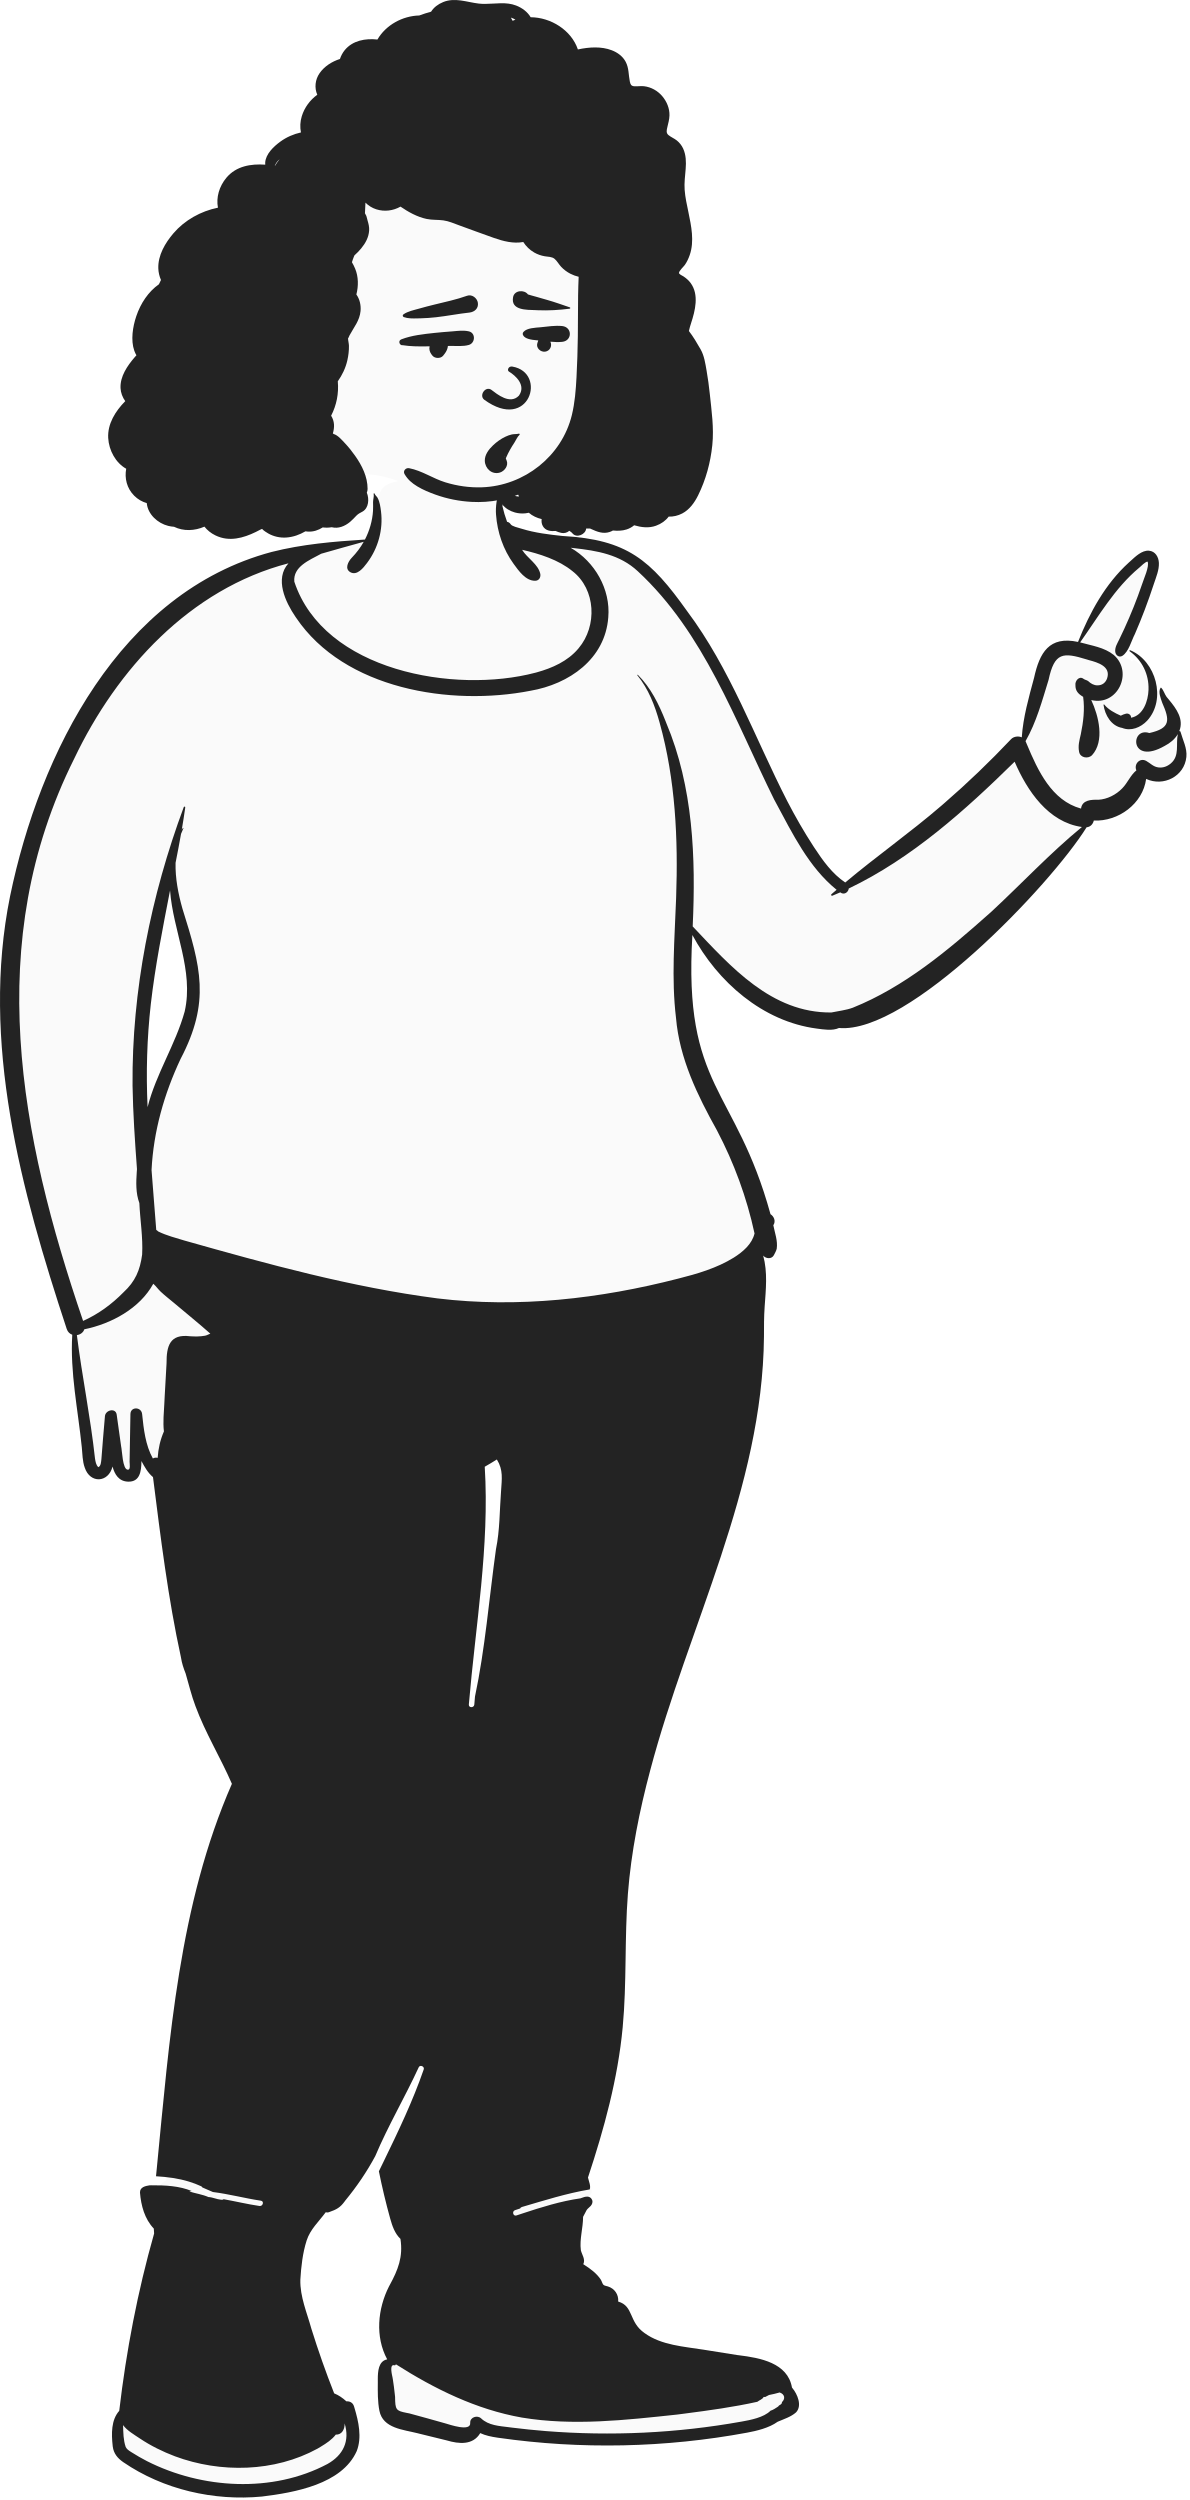
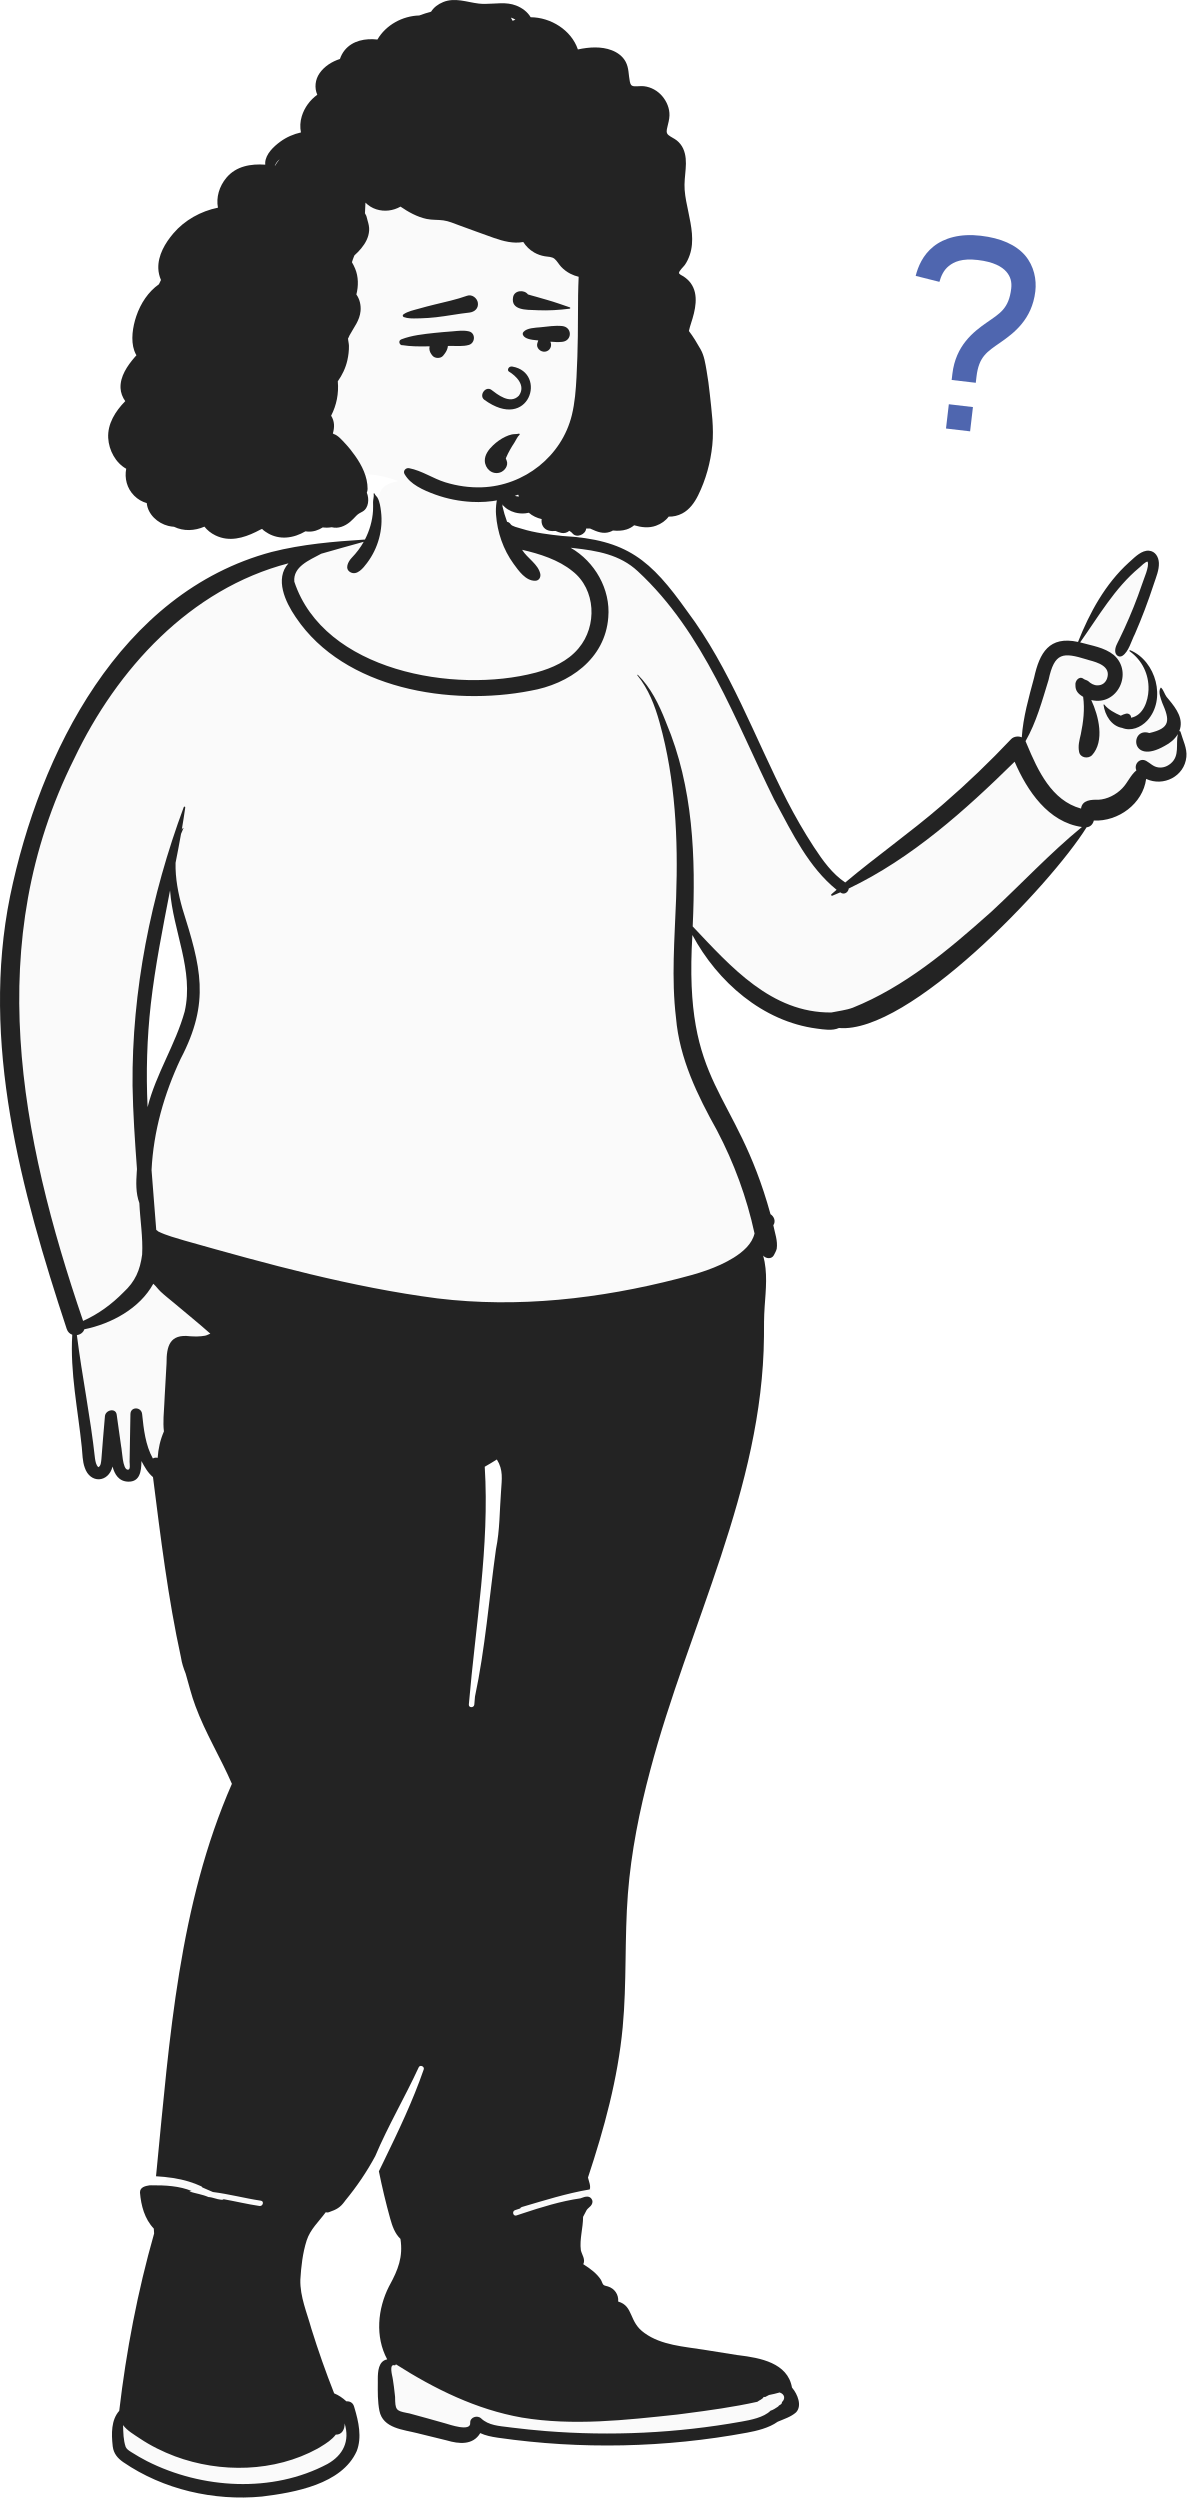
<svg xmlns="http://www.w3.org/2000/svg" width="286" height="601" viewBox="0 0 286 601" fill="none">
  <path fill-rule="evenodd" clip-rule="evenodd" d="M121.647 357.803C121.404 366.617 119.982 375.402 118.913 384.166C118.057 392.828 116.443 401.572 115.147 410.074C115.095 411.56 113.055 412.282 112.069 411.177C112.094 391.849 117.249 372.017 115.423 352.285C116.895 351.461 118.393 350.551 119.822 349.641C121.75 352.189 121.963 355.132 121.647 357.803ZM45.496 243.85C43.291 251.877 38.62 258.796 36.574 266.835L34.414 266.619C33.351 248.887 36.339 231.465 39.829 214.329L42 214.458C42.766 224.333 47.801 233.687 45.496 243.85ZM283.351 178.536C283.233 178.206 283.114 177.869 283.002 177.528L281.738 177.799C284.094 173.323 281.897 171.851 279.231 168.151L278.94 168.823L277.915 166.575C277.711 166.004 277.503 165.519 276.94 165.306C276.391 162.509 274.755 159.948 272.577 158.557L272.16 159.027C271.297 158.27 270.256 157.982 269.265 157.632C271.392 154.413 272.76 150.236 274.194 146.785C275.362 143.16 277.187 139.641 277.53 135.966C277.254 132.433 273.924 134.728 272.3 136.49C267.339 140.852 263.066 147.761 259.864 156.151C254.366 154.716 251.212 156.23 249.684 163.762C248.278 168.879 246.841 174.128 246.651 179.433C245.913 179.179 244.604 178.224 243.896 178.973C231.676 192.378 217.247 202.706 203.292 214.009C192.747 206.232 187.259 190.844 181.46 179.293C171.342 159.467 161.224 130.441 135.2 130.544C131.751 130.183 128.382 129.77 125.127 128.765C123.866 128.422 122.307 128.008 121.879 127.241C121.108 124.768 120.962 122.092 119.606 119.824C115.886 113.761 107.825 113.284 101.509 114.601C90.785 116.593 91.055 115.43 90.281 126.739C90.049 129.423 87.973 129.808 85.758 130.363C83.242 131.159 80.68 131.808 78.094 132.332C78.363 132.256 78.631 132.181 78.899 132.105C36.928 132.772 9.061 181.584 3.532 216.117C-2.889 251.446 5.416 290.765 18.546 320.438C17.983 331.245 20.097 342.1 21.436 352.751C22.276 355.415 25.185 355.675 26.017 352.588L27.042 348.525L28.139 352.569C28.835 355.072 29.954 355.369 30.96 355.386C32.208 355.386 32.892 354.769 32.933 351.516L35.001 351.018C35.797 352.539 36.589 353.885 37.84 354.821C40.358 373.167 41.938 392.242 48.047 409.994C50.484 416.582 54.225 422.564 56.973 429.027C44.017 458.345 41.846 490.833 38.735 522.223C38.985 522.243 40.271 522.356 40.545 522.379L39.836 524.27C38.867 524.681 38.297 525.546 38.004 526.505C37.35 526.451 34.624 526.471 34.776 527.097C35.091 530.785 36.123 533.416 38.077 535.337C38.104 535.928 38.14 536.531 38.186 537.091C34.309 550.655 31.467 565.115 29.741 580.026C27.546 582.143 26.997 589.107 30.27 590.965C39.307 597.203 51.446 600.165 62.875 599.04C75.244 597.867 89.996 592.926 84.076 578.783C84 578.344 83.399 578.323 82.925 578.419C81.877 577.399 80.74 576.627 79.51 576.194C77.067 570.077 74.87 563.662 72.953 557.258C72.019 554.317 71.054 551.275 71.133 548.05C71.596 540.13 72.409 536.856 77.899 530.617C81.297 532.255 87.774 520.392 89.259 517.902C92.381 510.535 96.361 503.837 99.695 496.61C100.21 495.389 102.01 495.363 102.714 496.421C103.031 496.866 103.11 497.418 102.932 497.933C100.028 506.333 96.074 514.353 92.26 522.189C93.56 526.74 94.073 534.342 97.323 537.728C99.091 549.52 86.994 554.923 94.789 568C92.151 568.182 91.905 569.239 91.951 572.451C91.942 574.757 91.882 577.178 92.316 579.333C92.842 581.982 95.28 582.692 98.94 583.473C101.907 584.131 104.763 584.882 107.706 585.592C110.683 586.584 113.819 586.503 115.043 583.485C129.785 588.493 172.281 587.92 186.337 581.283C190.218 579.726 192.956 578.845 189.391 574.46C187.429 561.944 155.392 570.893 150.867 557.165C150.221 555.383 149.288 554.446 147.473 554.121C147.75 552.705 147.38 551.131 145.808 550.724C145.335 550.582 144.83 550.545 144.343 550.099C143.134 547.601 141.15 546.086 138.839 544.757C139.783 543.396 139.02 542.762 138.595 541.239C138.164 538.324 139.155 535.531 139.104 532.699C139.635 531.806 140.045 530.554 140.895 529.935C141.683 529.378 141.193 529.136 140.886 528.521C141.12 528.314 141.65 527.841 141.89 527.652C142.81 526.637 141.845 525.157 140.665 525.044C140.52 524.554 140.347 523.986 140.237 523.501C143.501 513.665 147.353 500.894 148.631 487.362C149.869 465.717 148.708 447.47 155.287 425.474C164.483 390.646 182.348 357.962 182.589 321.106C182.282 314.997 183.972 308.492 182.44 302.496L184.342 301.504C184.616 301.82 185.111 301.812 185.21 301.382C186.458 299.351 185.059 296.917 184.772 294.693C185.425 293.993 185.099 293.354 184.311 292.972C175.86 263.069 161.725 258.701 165.616 221.323C171.965 234.807 186.029 248.456 201.531 246.45C217.147 248.789 253.576 210.657 260.611 198.331C261.901 198.431 261.917 197.504 262.113 196.631C268.539 197.389 274.554 192.333 274.673 186.148C280.312 189.652 286.338 184.648 283.351 178.536Z" fill="#FAFAFA" />
  <path fill-rule="evenodd" clip-rule="evenodd" d="M238.405 219.103L237.8 219.643C227.901 228.465 217.4 237.271 205.007 242.256C203.328 242.869 201.579 243.035 199.854 243.4C185.44 243.543 175.652 232.358 166.524 222.713C167.288 206.209 166.656 189.168 160.148 173.745L159.993 173.348C158.4 169.314 156.454 165.314 153.341 162.231C153.264 162.157 153.159 162.269 153.225 162.348C155.881 165.608 157.428 169.591 158.539 173.609L158.595 173.813C162.382 187.419 163.041 201.695 162.543 215.748L162.527 216.174C162.187 225.669 161.369 235.215 162.51 244.691C163.342 254.471 167.661 263.314 172.366 271.761C176.466 279.562 179.531 287.902 181.389 296.521C180.792 299.064 178.627 300.929 176.377 302.345C172.311 304.861 167.599 306.238 162.997 307.391C144.167 312.233 124.555 314.481 105.182 312.137C84.514 309.449 64.342 303.886 44.326 298.223C42.267 297.59 39.983 297.018 38.016 296.033C37.885 295.889 37.729 295.766 37.56 295.665C37.22 290.854 36.77 286.086 36.434 281.287C36.887 271.992 39.465 262.952 43.415 254.558C50.633 240.795 48.249 232.425 43.849 218.403C42.838 214.834 42.116 211.101 42.206 207.423C42.667 205.106 43.112 202.787 43.523 200.461C43.694 200.016 43.88 199.574 44.089 199.135C44.128 199.052 44.016 198.986 43.964 199.063C43.871 199.194 43.784 199.328 43.696 199.464C44.001 197.69 44.284 195.913 44.532 194.132C44.565 193.898 44.262 193.806 44.174 194.034C36.265 215.342 31.674 238.182 31.863 260.952C31.975 267.657 32.436 274.359 32.927 281.048L32.882 281.693C32.707 284.224 32.616 286.804 33.5 289.215C33.688 293.352 34.389 297.44 34.172 301.589C33.661 305.378 32.52 308.059 29.679 310.679C26.866 313.54 23.646 315.908 19.977 317.55C4.727 272.9 -4.209 226.519 17.846 182.369C28.082 160.873 45.702 141.561 69.35 135.418C65.98 139.146 68.607 144.723 71.03 148.278L71.178 148.493C82.783 165.707 108.337 169.808 127.503 166.064C136.787 164.469 145.492 158.452 146.233 148.39C146.808 141.65 142.976 135.003 137.183 131.683L137.888 131.76C143.527 132.387 149.002 133.292 153.33 137.331C169.281 152.105 176.681 173.147 186.103 192.196L186.478 192.889C190.514 200.381 194.413 208.472 201.118 213.905L199.865 214.975C199.707 215.111 199.876 215.419 200.076 215.337C200.721 215.076 201.362 214.801 202 214.523C202.901 215.245 203.936 214.514 204.043 213.596C219.206 206.33 232.021 194.806 243.916 183.115C246.919 190.078 251.984 197.672 260.092 198.81C252.437 205.097 245.663 212.366 238.405 219.103ZM116.532 352.604C117.517 352.043 118.488 351.461 119.447 350.857C121.029 353.392 120.627 355.62 120.457 358.419C120.095 363.089 120.175 367.84 119.23 372.437C117.59 384.167 116.62 396.424 114.186 407.854C114.131 408.493 114.075 409.132 114.025 409.771C113.96 410.612 112.643 410.616 112.709 409.771C114.312 390.796 117.714 371.71 116.532 352.604ZM125.457 581.184C137.81 583.237 150.42 581.781 162.778 580.462L164.592 580.226C170.441 579.465 176.324 578.665 182.07 577.388C182.554 576.987 183.3 576.81 183.59 576.217L183.945 576.242C184.245 576.072 184.55 575.912 184.86 575.762C185.763 575.6 186.498 575.404 187.43 575.148C188.695 575.578 188.827 576.692 187.969 577.48C188.054 577.882 187.574 578.112 187.26 578.29C187.209 578.391 187.131 578.488 187.014 578.57C186.45 578.927 185.881 579.352 185.236 579.529C183.66 581.17 180.274 581.794 178.409 582.126L178.225 582.159C162.727 584.936 146.872 585.682 131.179 584.428C128.473 584.21 125.769 583.934 123.076 583.597L122.341 583.503C120.015 583.202 117.45 583.086 115.661 581.382C114.771 580.534 112.986 581.069 113.036 582.416L113.039 582.469C113.195 584.682 108.026 582.851 107.003 582.565L106.973 582.557C104.111 581.779 101.267 580.921 98.397 580.18L97.693 580.044C95.199 579.548 95.005 579.297 94.978 576.203L94.885 575.362C94.76 574.241 94.625 573.124 94.444 572.011L94.374 571.594C94.293 571.126 93.499 568.232 94.822 568.616C94.989 568.665 95.151 568.531 95.16 568.368C104.458 574.297 114.52 579.258 125.457 581.184ZM76.346 588.646L77.135 588.172C78.457 587.372 79.784 586.503 80.722 585.286C82.268 585.345 82.905 583.886 82.846 582.585C84.144 586.814 82.534 590.199 78.729 592.34C65.473 599.385 48.513 598.348 35.317 591.648C34.051 590.994 32.813 590.284 31.613 589.518L31.343 589.346C30.893 589.057 30.457 588.747 30.217 588.251C29.64 586.556 29.648 584.885 29.585 582.996C30.585 584.346 32.244 585.281 33.623 586.211C36.254 587.974 39.105 589.373 42.061 590.495C53.007 594.567 66.008 594.319 76.346 588.646ZM36.254 241.377C37.311 232.188 39.123 223.127 40.878 214.055C41.592 223.805 46.646 233.299 44.398 243.163C42.201 251.102 37.493 258.146 35.482 266.155C35.091 257.883 35.331 249.607 36.254 241.377ZM49.281 321.105C48.092 321.323 46.869 321.318 45.666 321.233C40.792 320.641 40.021 323.597 40.038 327.731C39.889 330.402 39.726 333.074 39.587 335.747L39.507 337.351C39.406 339.488 39.138 341.877 39.406 344.111C38.523 346.139 38.045 348.253 37.904 350.47C37.498 350.36 37.064 350.413 36.752 350.626C34.964 347.433 34.536 343.535 34.167 339.94C33.987 338.173 31.393 338.091 31.354 339.94C31.303 342.455 31.266 344.971 31.222 347.486L31.154 351.366L31.154 351.424C31.165 351.977 31.415 353.372 30.736 353.318L30.698 353.314C29.435 353.219 29.377 348.72 29.104 347.598L28.051 340.072C27.814 338.388 25.397 338.938 25.231 340.406L25.227 340.454C24.931 343.894 24.631 347.333 24.377 350.776C24.297 351.371 24.287 352.448 23.638 352.708C23.065 352.192 22.956 351.325 22.834 350.604C21.756 340.673 19.73 330.87 18.481 320.962C19.291 320.846 20.032 320.341 20.269 319.564C26.768 318.234 33.588 314.569 36.853 308.614C37.505 309.19 38.014 309.943 38.646 310.534C39.645 311.471 40.742 312.317 41.791 313.193C44.731 315.687 47.682 318.041 50.562 320.611C50.141 320.749 49.757 321.02 49.281 321.105ZM119.989 117.815C120.022 117.685 120.202 117.723 120.21 117.846C120.39 120.349 120.989 122.991 121.902 125.446C122.229 125.499 122.543 125.683 122.771 126.041C123.079 126.522 124.548 126.858 125.315 127.084L125.425 127.117C128.608 128.102 131.93 128.499 135.232 128.85C150.76 129.711 156.411 134.586 165.172 146.903C175.57 160.78 181.405 177.249 189.244 192.565C191.173 196.289 193.255 199.926 195.544 203.441L195.762 203.775C197.807 206.892 200.069 210.05 203.192 212.153C210.75 205.805 218.832 200.138 226.308 193.692L227.007 193.085C232.616 188.227 237.973 183.08 243.071 177.687C243.672 177.05 244.8 176.883 245.634 177.256C245.96 172.402 247.329 167.64 248.59 162.949C249.915 156.907 252.217 152.824 259.159 154.319C261.954 147.27 265.696 140.391 271.361 135.244L271.725 134.916C272.931 133.819 274.514 132.246 276.208 132.388C277.747 132.515 278.537 133.91 278.598 135.328C278.669 137.011 277.936 138.724 277.412 140.301L277.367 140.436C276.691 142.507 275.963 144.56 275.192 146.598C274.451 148.559 273.656 150.5 272.824 152.424C271.977 154.033 271.353 156.698 269.809 157.67C269.012 158.145 268.191 157.507 268.106 156.691C267.985 155.621 268.6 154.682 269.052 153.75C269.469 152.894 269.877 152.033 270.274 151.168C271.871 147.684 273.303 144.129 274.534 140.502C274.9 139.281 276.396 136.107 275.877 135.01C275.357 135.014 274.287 136.114 273.909 136.441C267.957 141.38 264.089 148.203 259.664 154.429C262.441 155.224 265.455 155.597 267.762 157.464C272.506 161.61 268.696 169.821 262.337 168.292C264.112 172.07 265.638 178.174 262.493 181.587C261.547 182.474 259.71 182.191 259.422 180.777C259.115 179.275 259.484 177.988 259.822 176.532C260.434 173.568 260.805 170.532 260.388 167.515L260.257 167.437C259.179 166.781 258.501 166.045 258.534 164.691C258.393 163.711 259.436 162.392 260.482 163.193C260.823 163.452 261.237 163.472 261.595 163.733C262.202 164.311 262.956 164.766 263.816 164.759L263.899 164.757C265.005 164.748 265.822 164.08 266.16 163.044C267.086 160.2 263.88 159.245 261.795 158.698L261.256 158.532C255.566 156.789 253.503 156.761 252.073 163.459C250.524 168.456 249.159 173.601 246.541 178.168L246.866 178.947C249.499 185.228 252.804 192.459 259.883 194.385C260.134 192.287 262.4 192.211 264.04 192.264C266.157 192.149 268.281 191.073 269.776 189.527C271.082 188.21 271.739 186.374 273.184 185.199C272.53 183.71 274.007 182.068 275.55 182.924C276.59 183.499 277.218 184.321 278.473 184.488C279.586 184.637 280.611 184.248 281.455 183.535C283.661 181.668 282.612 178.925 283.152 176.481C282.441 177.713 281.26 178.657 279.996 179.31C271.556 184.145 271.64 174.664 276.305 176.222C281.372 175.067 281.287 173.233 279.393 168.927L279.359 168.826C279.051 167.922 278.363 166.324 279.002 165.35C279.037 165.301 279.101 165.286 279.147 165.33C279.726 165.901 279.954 166.858 280.444 167.53L281.027 168.228C282.798 170.365 284.651 172.905 283.501 175.759C283.624 175.732 283.758 175.785 283.799 175.934C284.344 177.917 285.425 179.865 285.202 181.986C284.733 186.635 279.702 189.188 275.535 187.25C274.733 193.227 268.849 197.528 262.951 197.262C262.765 198.081 262.159 198.801 261.222 198.876C252.543 212.801 218.425 248.626 201.693 247.129C200.093 247.855 198.057 247.491 196.363 247.272C183.368 245.574 172.509 236.057 166.451 224.775C164.224 261.727 176.808 261.279 185.228 291.892C186.07 292.421 186.562 293.576 185.908 294.553C186.269 296.405 187.009 298.303 186.724 300.204C186.584 300.746 186.301 301.24 186.044 301.736C185.516 302.749 184.122 302.627 183.47 301.84C184.576 305.848 184.104 310.057 183.821 314.144C183.648 316.544 183.661 318.911 183.658 321.314C183.328 357.886 165.49 390.862 156.319 425.558C153.725 435.284 151.733 445.195 150.949 455.242C150.117 465.929 150.697 476.676 149.696 487.351C148.536 499.714 145.239 511.731 141.35 523.483C141.582 524.435 142.066 525.518 141.767 526.339C136.211 527.277 130.849 528.982 125.453 530.565C125.241 530.626 125.11 530.758 125.043 530.914L123.81 531.324C123.01 531.591 123.353 532.864 124.16 532.595L125.508 532.146C130.119 530.618 134.784 529.159 139.58 528.473L139.727 528.413C140.686 528.029 141.814 527.747 142.319 528.805C142.576 529.341 142.373 529.881 142.006 530.306C141.697 530.664 141.303 530.885 141.033 531.291C140.73 531.826 140.474 532.389 140.173 532.931C140.176 535.616 139.294 538.273 139.636 540.951C139.894 542.062 140.793 543.128 140.222 544.318L140.482 544.484C141.995 545.457 143.441 546.525 144.436 548.029C144.653 548.358 144.818 549.037 145.066 549.27C145.324 549.511 145.807 549.54 146.125 549.654C147.737 550.145 148.751 551.602 148.612 553.293C152.385 554.38 151.086 558.218 154.98 560.889C158.979 563.79 164.393 564.108 169.115 564.861L177.163 566.146L177.631 566.203C182.724 566.833 189.367 568.017 190.392 573.975L190.475 574.071C191.706 575.543 192.889 578.337 191.37 579.934C190.134 581.032 188.447 581.547 186.951 582.187C184.877 583.687 181.888 584.386 179.612 584.81C159.936 588.458 139.667 588.881 119.859 586.05L119.528 586.002C118.144 585.794 116.714 585.513 115.45 584.919C113.683 587.899 110.279 587.524 107.414 586.678C105.165 586.121 102.915 585.572 100.666 585.023L100.455 584.967C96.981 584.074 92.053 583.803 91.212 579.559C90.777 577.374 90.806 574.943 90.828 572.723L90.823 571.994C90.82 570.124 90.967 567.588 93.082 567.193C90.144 561.744 90.784 555.043 93.52 549.641L93.665 549.376C95.679 545.678 96.936 542.591 96.268 538.224C94.927 536.959 94.302 535.143 93.806 533.357C92.764 529.599 91.854 525.801 91.083 521.977L92.278 519.519C95.783 512.307 99.249 505.064 101.867 497.477C102.108 496.78 100.977 496.288 100.664 496.969C97.353 504.164 93.304 511.001 90.222 518.304C88.178 522.123 85.724 525.714 82.973 529.057L82.852 529.228C81.784 530.693 80.889 531.181 79.135 531.785C78.854 531.904 78.569 531.906 78.301 531.829C76.628 534.101 74.596 535.9 73.717 538.612C72.758 541.612 72.391 544.911 72.203 548.047C72.102 552.132 73.802 555.99 74.869 559.87C76.501 565.097 78.32 570.267 80.331 575.361C81.405 575.796 82.379 576.465 83.279 577.289C84.028 577.217 84.818 577.558 85.098 578.472L85.214 578.854C86.205 582.144 87.045 585.944 85.759 589.239C82.204 597.224 70.78 599.214 62.966 600.171C51.394 601.271 39.256 598.502 29.622 591.898C28.262 590.943 27.334 589.856 27.107 588.163L27.084 587.952C26.773 585.12 26.701 581.76 28.663 579.566C30.341 565.203 33.09 550.847 37.049 536.935C37.018 536.542 36.994 536.149 36.974 535.753C34.764 533.449 33.9 530.205 33.651 527.09C33.623 525.781 34.945 525.508 35.971 525.348L36.349 525.345C39.69 525.321 43.139 525.485 46.121 526.734L45.974 526.74C45.823 526.748 45.665 526.766 45.551 526.844C47.045 527.324 48.674 527.537 50.103 528.167C51.16 528.219 52.083 528.722 53.154 528.813L53.325 528.824C53.515 528.84 53.66 528.784 53.764 528.689C56.642 529.203 59.504 529.895 62.377 530.318C63.206 530.44 63.564 529.171 62.727 529.048C58.883 528.481 55.056 527.443 51.186 526.962C50.33 526.63 49.503 526.203 48.645 525.86C48.594 525.746 48.501 525.644 48.348 525.572C47.407 525.13 46.429 524.766 45.429 524.462C42.866 523.665 40.173 523.331 37.504 523.173L37.693 521.261C40.764 490.015 43.005 457.931 55.748 428.832C53.041 422.567 49.359 416.6 46.99 410.155C46.007 407.579 45.41 404.953 44.631 402.324C44.124 401.065 43.706 399.79 43.503 398.44C40.383 384.143 38.619 369.599 36.779 355.097C35.539 354.071 34.721 352.593 34.003 351.232L33.999 351.439C33.957 353.678 33.641 356.257 30.827 356.191C28.556 356.136 27.561 354.438 27.053 352.561C26.063 356.487 21.667 356.701 20.379 352.835C19.804 351.276 19.828 349.497 19.657 347.861C18.739 338.882 16.822 329.91 17.372 320.868C16.793 320.67 16.288 320.227 16.042 319.487C5.07 286.188 -4.696 250.553 2.428 215.416C9.55 180.99 28.84 142.452 65.292 132.691C72.672 130.822 80.169 130.188 87.734 129.706C88.825 127.591 89.531 125.184 89.673 122.789C89.717 122.097 89.684 121.412 89.682 120.72C89.68 120.081 89.952 119.319 89.825 118.722C89.794 118.577 89.992 118.529 90.044 118.663C90.204 119.082 90.531 119.293 90.753 119.646C91.304 120.646 91.45 121.832 91.596 122.949C92.143 127.309 90.899 131.795 88.266 135.296L88.175 135.416C87.358 136.51 85.805 138.49 84.198 137.542C82.798 136.713 83.695 135.025 84.53 134.121L84.593 134.054C85.723 132.877 86.671 131.619 87.442 130.246C84.019 131.16 80.623 132.166 77.211 133.119L77.049 133.208C74.376 134.666 70.406 136.227 70.756 139.841C77.862 161.324 109.3 166.844 128.729 161.715L129.039 161.631C132.757 160.604 136.479 158.953 139.009 155.945L139.114 155.819C143.605 150.492 143.261 141.691 137.637 137.318C134.297 134.577 129.682 133.121 125.514 132.173C126.727 134.189 129.407 135.612 129.895 138.001C130.02 138.82 129.568 139.599 128.666 139.617C126.375 139.661 124.685 137.21 123.482 135.563C120.973 132.117 119.549 127.952 119.245 123.709C119.093 121.645 119.473 119.785 119.989 117.815ZM271.582 156.572C271.461 156.489 271.528 156.241 271.692 156.309C277.92 158.895 280.462 168.155 275.774 173.255C274.218 174.9 271.885 175.851 269.761 174.988C267.15 174.545 265.625 171.904 265.291 169.471C265.268 169.358 265.395 169.306 265.467 169.378L265.479 169.393C266.466 170.611 268.021 171.426 269.438 172.05C269.835 171.834 270.27 171.663 270.707 171.562C271.328 171.421 271.964 171.909 271.905 172.544C274.837 172.006 276.012 168.511 276.101 165.86L276.103 165.78C276.222 162.111 274.565 158.718 271.582 156.572Z" fill="#232323" />
  <path fill-rule="evenodd" clip-rule="evenodd" d="M125.693 41.605C111.232 29.82 88.058 25.993 72.578 37.883C60.55 49.041 55.572 80.749 57.701 96.682C58.293 106.901 66.08 118.484 77.51 115.252C79.451 115.06 81.336 114.314 83.295 114.158C85.638 113.888 87.999 113.883 90.338 114.214C95.433 114.937 99.951 117.65 104.897 118.918C114.074 121.271 124.314 119.688 132.213 114.388C158.318 97.179 146.493 58.26 125.693 41.605Z" fill="#FAFAFA" />
  <path fill-rule="evenodd" clip-rule="evenodd" d="M123.766 119.201C124.035 119.108 124.303 119.011 124.569 118.912C124.586 118.974 124.615 119.033 124.648 119.091C124.686 119.183 124.723 119.274 124.765 119.364C124.431 119.366 124.096 119.307 123.766 119.201ZM123.23 4.999C123.111 4.732 122.975 4.477 122.821 4.229C123.195 4.351 123.569 4.518 123.907 4.735C123.679 4.812 123.454 4.9 123.23 4.999ZM66.109 39.867C66.094 39.864 66.079 39.862 66.063 39.859C66.26 39.336 66.609 38.841 66.995 38.484C67.064 38.42 67.139 38.361 67.212 38.3C66.802 38.789 66.43 39.311 66.109 39.867ZM170.626 94.617C170.432 92.779 170.186 90.947 169.867 89.126C169.561 87.382 169.304 85.517 168.418 83.969C167.539 82.428 166.657 80.931 165.611 79.576C165.76 78.883 165.958 78.233 166.129 77.709C167.119 74.688 168.093 70.852 166.037 68.046C165.56 67.395 164.977 66.897 164.311 66.448C164.027 66.256 163.557 66.082 163.339 65.817C163.185 65.63 163.238 65.731 163.231 65.638C163.194 65.14 164.359 64.089 164.632 63.694C165.142 62.964 165.522 62.142 165.813 61.302C166.96 57.977 166.18 54.316 165.49 50.984C165.125 49.219 164.722 47.448 164.59 45.645C164.467 43.952 164.698 42.298 164.834 40.614C164.966 38.952 164.931 37.237 164.221 35.698C163.873 34.948 163.348 34.287 162.708 33.771C162.084 33.266 161.305 32.973 160.696 32.47C160.089 31.97 160.263 31.293 160.422 30.601C160.639 29.662 160.914 28.729 160.94 27.759C160.989 26.068 160.3 24.421 159.225 23.143C158.117 21.822 156.534 20.929 154.823 20.729C154.041 20.636 153.271 20.793 152.493 20.738C151.723 20.685 151.556 20.299 151.411 19.593C151.077 17.977 151.213 16.381 150.42 14.873C149.716 13.533 148.465 12.624 147.082 12.089C144.547 11.106 141.598 11.309 138.924 11.888C137.346 7.232 132.419 4.179 127.57 4.141C126.814 2.854 125.532 1.893 124.07 1.328C121.651 0.391 119.09 0.938 116.57 0.938H116.559C116.306 0.923 116.053 0.916 115.801 0.918C115.563 0.905 115.325 0.885 115.088 0.859C112.221 0.519 109.384 -0.658 106.544 0.495C105.277 1.009 104.27 1.8 103.633 2.81C102.672 3.072 101.724 3.372 100.794 3.72C96.764 3.826 92.771 5.993 90.733 9.505C87.863 9.179 84.75 9.732 82.852 12.082C82.358 12.694 81.975 13.412 81.722 14.175C79.787 14.803 77.996 15.921 76.825 17.604C75.755 19.141 75.55 21.128 76.273 22.777C74.546 24.032 73.196 25.828 72.546 27.949C72.151 29.237 72.092 30.569 72.346 31.837C70.578 32.23 68.886 32.959 67.388 34.053C65.817 35.2 63.855 37.024 63.752 39.124C63.744 39.278 63.75 39.432 63.763 39.586C60.305 39.342 56.78 39.929 54.443 42.709C52.688 44.794 51.925 47.479 52.394 49.924C48.28 50.762 44.39 52.918 41.677 56.106C39.705 58.423 37.952 61.368 38.057 64.523C38.09 65.473 38.313 66.43 38.698 67.314V67.316C38.533 67.627 38.363 67.973 38.2 68.341C35.652 70.129 33.801 72.931 32.759 76.02C31.917 78.522 31.387 81.772 32.286 84.318C32.422 84.706 32.596 85.072 32.798 85.411C32.629 85.592 32.469 85.773 32.312 85.956C30.595 87.968 28.856 90.504 28.975 93.275C29.023 94.391 29.436 95.513 30.111 96.434C27.737 98.848 25.824 101.895 26.013 105.297C26.176 108.257 27.796 111.264 30.336 112.686C29.912 114.968 30.479 117.376 32.251 119.157C33.135 120.048 34.177 120.634 35.281 120.947C35.527 123.634 37.906 125.797 40.432 126.419C40.903 126.536 41.373 126.606 41.842 126.639C44.115 127.757 46.826 127.629 49.146 126.604C49.83 127.475 50.72 128.185 51.758 128.694C52.178 128.901 52.622 129.073 53.086 129.212C56.362 130.184 59.722 128.866 62.587 127.327C62.679 127.279 62.848 127.217 62.998 127.149C63.394 127.592 64.115 128.03 64.491 128.246C65.766 128.981 67.325 129.322 68.789 129.225C70.507 129.111 72.021 128.542 73.424 127.733C73.629 127.768 73.835 127.788 74.042 127.799C75.361 127.869 76.537 127.451 77.595 126.789C78.294 126.882 79.011 126.873 79.737 126.745C81.335 127.153 82.892 126.505 84.143 125.475C84.697 125.019 85.165 124.483 85.667 123.972C86.188 123.44 86.584 123.317 87.193 122.96C88.633 122.115 88.806 119.975 88.182 118.427C88.301 118.156 88.369 117.854 88.369 117.519C88.365 114.596 87.021 111.915 85.372 109.576C84.635 108.533 83.835 107.512 82.958 106.586C82.252 105.843 81.261 104.638 80.216 104.335C80.153 104.289 80.086 104.243 80.02 104.199C80.223 103.489 80.341 102.766 80.291 102.027C80.238 101.269 79.994 100.55 79.603 99.937C80.915 97.387 81.469 94.589 81.206 91.67C82.274 90.151 83.083 88.474 83.501 86.635C83.758 85.497 83.906 84.3 83.886 83.134C83.877 82.574 83.672 81.866 83.668 81.287C83.699 81.469 83.936 80.786 84.029 80.616C85.088 78.643 86.449 77.104 86.676 74.779C86.808 73.418 86.487 71.915 85.673 70.799C86.194 68.74 86.188 66.529 85.368 64.565C85.148 64.04 84.895 63.526 84.605 63.039C84.739 62.629 84.862 62.215 85.02 61.842C85.082 61.694 85.143 61.544 85.205 61.395C85.801 60.867 86.355 60.292 86.821 59.728C87.854 58.478 88.644 57.045 88.743 55.394C88.791 54.567 88.598 53.775 88.358 52.991C88.252 52.636 88.189 52.241 88.063 51.895C87.993 51.703 87.824 51.507 87.764 51.326C87.751 51.286 87.74 51.254 87.731 51.227C87.74 51.201 87.747 51.145 87.747 51.042C87.749 50.25 87.852 49.476 87.857 48.714C88.58 49.446 89.451 49.992 90.44 50.312C92.434 50.954 94.515 50.663 96.28 49.673C98.18 50.978 100.315 52.159 102.553 52.633C103.883 52.916 105.216 52.799 106.55 52.973C107.876 53.147 109.158 53.727 110.407 54.179C113.186 55.187 115.959 56.22 118.747 57.201C120.998 57.993 123.434 58.621 125.792 58.176C126.453 59.199 127.313 60.063 128.415 60.698C129.204 61.15 130.07 61.456 130.965 61.608C131.756 61.743 132.685 61.69 133.326 62.234C133.953 62.764 134.344 63.553 134.907 64.148C135.534 64.814 136.308 65.391 137.119 65.806C137.77 66.139 138.434 66.379 139.109 66.536C139.05 68.041 138.993 69.545 138.975 71.053C138.942 74.329 138.955 77.605 138.911 80.881C138.867 84.146 138.764 87.411 138.593 90.671C138.43 93.731 138.201 96.802 137.473 99.787C135.059 109.693 126.016 116.785 115.893 117.146C112.887 117.254 109.912 116.831 107.038 115.945C104.061 115.026 101.403 113.134 98.351 112.552C97.553 112.402 96.801 113.207 97.258 113.98C98.046 115.31 99.002 116.121 100.31 116.921C101.68 117.757 103.206 118.376 104.712 118.919C107.482 119.915 110.414 120.493 113.353 120.654C115.596 120.777 117.847 120.623 120.044 120.2C120.198 120.674 120.471 121.134 120.677 121.573C120.708 121.637 120.811 121.593 120.792 121.527C120.758 121.417 120.737 121.32 120.728 121.24C121.466 122.206 122.608 122.874 123.78 123.198C124.606 123.427 125.484 123.498 126.335 123.401C126.609 123.37 126.871 123.324 127.131 123.266C127.997 124.027 129.105 124.534 130.217 124.787C130.026 125.951 130.6 127.221 131.93 127.552C132.489 127.691 133.025 127.693 133.562 127.642C133.995 127.845 134.461 128.004 134.956 128.112C135.6 128.253 136.369 128.072 136.855 127.605C137.121 127.792 137.37 127.922 137.616 128.22C138.63 129.446 140.815 128.469 140.912 127.052C141.233 127.052 141.556 127.056 141.88 127.067C141.956 127.102 142.033 127.138 142.113 127.175C143.526 127.834 144.991 128.41 146.554 127.891C146.842 127.796 147.106 127.675 147.345 127.534C148.447 127.634 149.533 127.636 150.65 127.274C151.31 127.06 151.93 126.721 152.447 126.276C154.17 126.783 155.989 127.012 157.704 126.383C158.988 125.914 160.021 125.173 160.749 124.196C161.862 124.236 162.992 123.967 164.01 123.436C165.751 122.532 166.971 120.815 167.822 119.093C169.696 115.294 170.804 111.214 171.239 107.005C171.668 102.861 171.057 98.738 170.626 94.617Z" fill="#232323" />
  <path fill-rule="evenodd" clip-rule="evenodd" d="M124.73 104.252C124.884 104.211 125.019 104.415 124.892 104.526C124.371 104.982 124.04 105.832 123.659 106.412C123.297 106.963 122.948 107.509 122.63 108.086C122.273 108.733 121.929 109.377 121.651 110.061L121.596 110.2C121.679 110.395 121.744 110.587 121.792 110.714L121.806 110.75C122.281 111.944 121.285 113.272 120.162 113.606C118.241 114.177 116.593 112.621 116.547 110.771C116.511 109.316 117.511 108.019 118.528 107.056C119.417 106.215 120.413 105.498 121.526 104.973C122.018 104.742 122.528 104.549 123.062 104.436C123.607 104.322 124.196 104.395 124.73 104.252ZM121.11 109.527C121.251 109.593 121.371 109.753 121.472 109.94C121.422 109.781 121.317 109.624 121.11 109.527ZM122.312 89.302C123.984 90.305 126.532 92.642 124.733 95.128C122.616 97.32 119.567 94.807 118.064 93.671C116.671 92.79 115.106 95.055 116.398 96.083C127.255 104.011 131.661 89.564 123.158 88.123C122.221 87.965 121.874 88.992 122.312 89.302ZM108.565 79.675L108.861 79.65C110.143 79.539 111.44 79.369 112.704 79.655C114.402 80.04 114.277 82.476 112.704 82.924C111.317 83.319 109.781 83.148 108.349 83.161C108.124 83.164 107.899 83.169 107.674 83.173C107.63 83.701 107.454 84.156 107.185 84.611C106.993 84.937 106.747 85.247 106.505 85.537C105.93 86.226 104.574 86.21 103.994 85.537C103.565 85.039 103.223 84.465 103.218 83.79C103.216 83.618 103.238 83.434 103.279 83.254L102.498 83.267C100.586 83.296 98.659 83.283 96.781 82.984C96.113 83.12 95.567 81.931 96.489 81.575C98.995 80.609 101.795 80.324 104.454 80.034C105.821 79.884 107.195 79.781 108.565 79.675ZM129.916 78.676L129.984 78.669C131.643 78.501 133.471 78.211 135.133 78.378C137.614 78.627 137.61 81.936 135.133 82.183C134.223 82.274 133.265 82.23 132.31 82.143C132.798 83.165 132.219 84.385 131.042 84.541C129.949 84.686 128.816 83.638 129.175 82.514L129.191 82.464C129.261 82.269 129.324 82.051 129.399 81.836L129.003 81.803C127.82 81.7 126.179 81.489 125.743 80.568C125.612 80.29 125.643 80.033 125.845 79.796C126.674 78.822 128.718 78.79 129.916 78.676ZM112.281 71.101C113.481 70.671 114.728 71.677 114.884 72.812C115.063 74.119 114.107 74.98 112.896 75.136L112.835 75.143C110.161 75.433 107.507 75.965 104.829 76.265C103.613 76.401 102.387 76.491 101.163 76.523L100.288 76.542C99.216 76.569 98.066 76.593 97.076 76.229L97.08 76.223C96.817 76.147 96.696 75.773 96.989 75.569C98.042 74.834 99.463 74.556 100.69 74.207C101.923 73.855 103.166 73.531 104.412 73.227C107.028 72.589 109.746 72.009 112.281 71.101ZM123.35 71.407C123.668 69.753 126.043 69.576 126.916 70.779C127.479 70.97 128.306 71.169 128.818 71.319C129.711 71.58 130.604 71.839 131.499 72.091C133.353 72.611 135.161 73.272 136.984 73.887C137.172 73.95 137.12 74.186 136.939 74.209C134.396 74.535 131.895 74.687 129.336 74.583L128.812 74.559C126.557 74.473 122.729 74.638 123.35 71.407Z" fill="#232323" />
+   <path d="M235.766 56.672C230.84 56.096 227.012 57.187 224.421 59.251C221.83 61.314 220.678 64.137 220.129 66.321L225.836 67.756C226.238 66.324 226.872 64.919 228.103 63.939C229.334 62.959 231.202 62.053 235.085 62.507C238.91 62.954 240.887 64.131 241.924 65.317C242.96 66.502 243.274 67.84 243.097 69.358C242.531 74.201 240.404 75.313 237.207 77.542C234.009 79.771 229.748 83.059 228.95 89.886L228.78 91.345L234.576 92.022L234.746 90.563C235.312 85.72 237.265 84.588 240.463 82.358C243.66 80.129 248.095 76.862 248.893 70.034C249.22 67.233 248.602 63.967 246.434 61.407C244.208 58.84 240.635 57.24 235.766 56.672ZM228.099 97.181L227.417 103.016L233.213 103.693L233.894 97.858L228.099 97.181Z" fill="#4F66AF" />
</svg>
